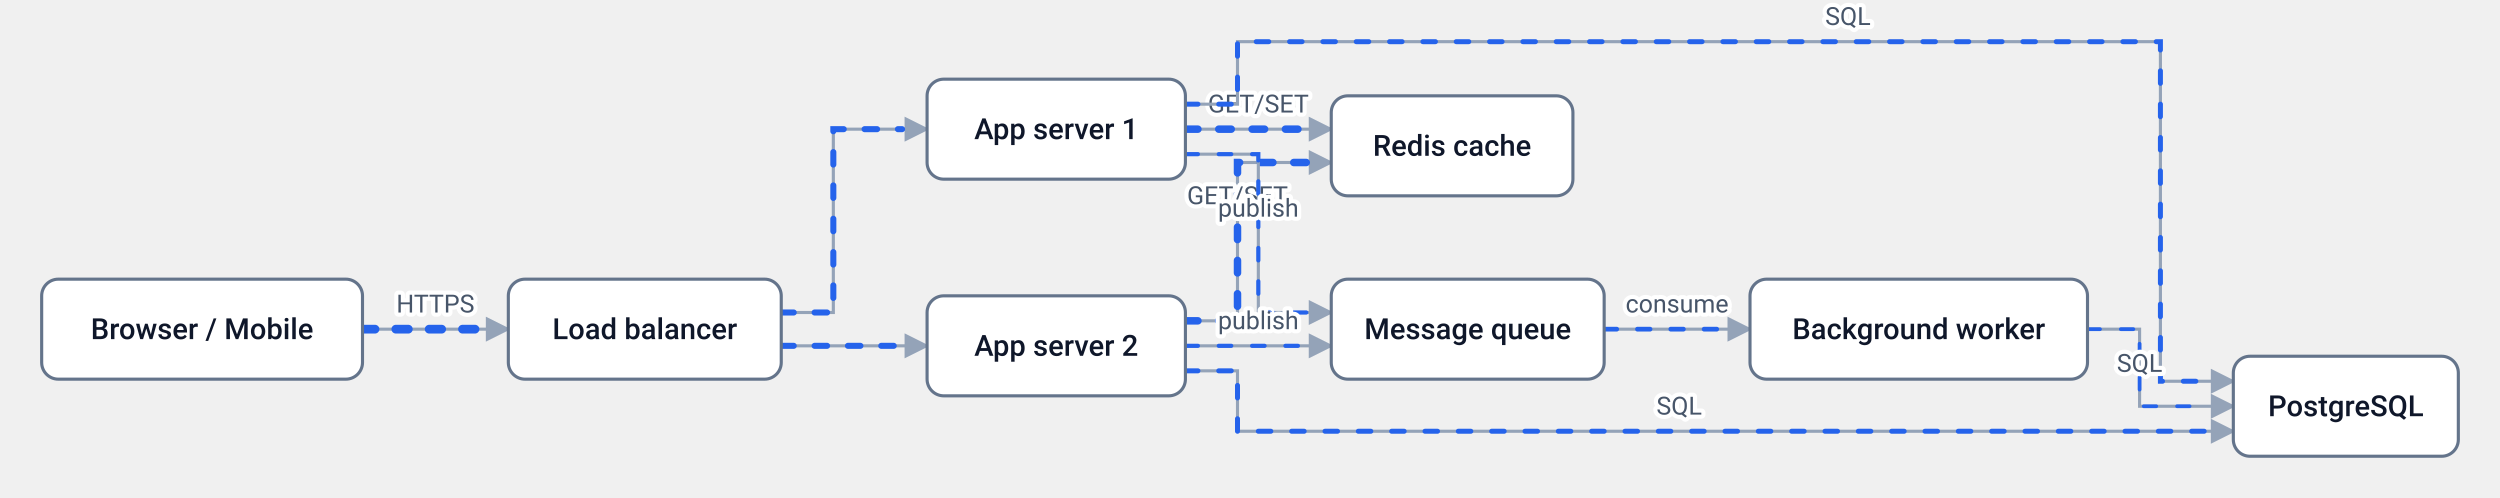
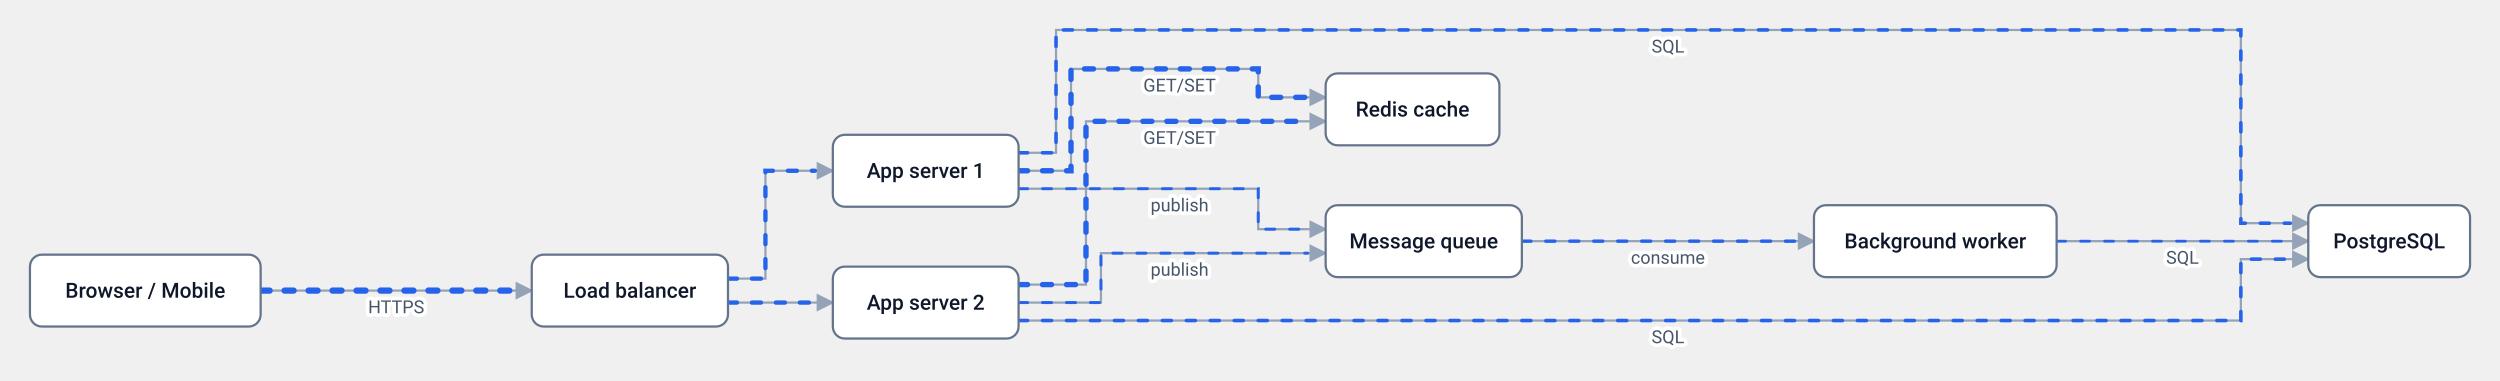
- <svg xmlns="http://www.w3.org/2000/svg" viewBox="0 0 1200 239" width="1200" height="239" data-orrery="1">
+ <svg xmlns="http://www.w3.org/2000/svg" viewBox="0 0 1669 254" width="1669" height="254" data-orrery="1">
  <style>.node-box{fill:#ffffff;stroke:#64748b;stroke-width:1.5}
.node-label{font:500 14px system-ui,-apple-system,"Segoe UI",Roboto,sans-serif;fill:#0f172a;text-anchor:middle;dominant-baseline:central}
.edge{fill:none;stroke:#94a3b8;stroke-width:1.5}
.flow{fill:none;stroke:#2563eb;stroke-linecap:round;stroke-dasharray:6 10;animation:orrery-flow 1s linear infinite}
- .edge-label{font:12px system-ui,-apple-system,"Segoe UI",Roboto,sans-serif;fill:#475569;text-anchor:middle;paint-order:stroke;stroke:#ffffff;stroke-width:4px;stroke-linejoin:round}
+ .edge-label{font:12px system-ui,-apple-system,"Segoe UI",Roboto,sans-serif;fill:#475569;text-anchor:middle;dominant-baseline:central;paint-order:stroke;stroke:#ffffff;stroke-width:5px;stroke-linejoin:round}
@keyframes orrery-flow{to{stroke-dashoffset:-16}}</style>
  <defs>
    <marker id="arrow" viewBox="0 0 10 10" refX="9" refY="5" markerWidth="8" markerHeight="8" orient="auto-start-reverse">
      <path d="M0 0L10 5L0 10z" fill="#94a3b8" />
    </marker>
  </defs>
  <g class="edges">
-     <path class="edge" data-edge="client-&gt;lb" d="M174 158 L244 158" marker-end="url(#arrow)" />
-     <path class="flow" data-flow="client-&gt;lb" d="M174 158 L232 158" style="stroke-width:4.2;animation-duration:0.8s" />
-     <text class="edge-label" x="209" y="150">HTTPS</text>
-     <path class="edge" data-edge="lb-&gt;app1" d="M375 150 L400 150 L400 62 L445 62" marker-end="url(#arrow)" />
-     <path class="flow" data-flow="lb-&gt;app1" d="M375 150 L400 150 L400 62 L433 62" style="stroke-width:2.9;animation-duration:1.9s" />
-     <path class="edge" data-edge="lb-&gt;app2" d="M375 166 L445 166" marker-end="url(#arrow)" />
-     <path class="flow" data-flow="lb-&gt;app2" d="M375 166 L433 166" style="stroke-width:2.9;animation-duration:1.9s" />
-     <path class="edge" data-edge="app1-&gt;cache" d="M569 62 L639 62" marker-end="url(#arrow)" />
-     <path class="flow" data-flow="app1-&gt;cache" d="M569 62 L627 62" style="stroke-width:3.6;animation-duration:1.3s" />
-     <text class="edge-label" x="604" y="54">GET/SET</text>
-     <path class="edge" data-edge="app2-&gt;cache" d="M569 154 L594 154 L594 78 L639 78" marker-end="url(#arrow)" />
-     <path class="flow" data-flow="app2-&gt;cache" d="M569 154 L594 154 L594 78 L627 78" style="stroke-width:3.6;animation-duration:1.3s" />
-     <text class="edge-label" x="594" y="98">GET/SET</text>
-     <path class="edge" data-edge="app1-&gt;db" d="M569 50 L594 50 L594 20 L1037 20 L1037 183 L1072 183" marker-end="url(#arrow)" />
-     <path class="flow" data-flow="app1-&gt;db" d="M569 50 L594 50 L594 20 L1037 20 L1037 183 L1060 183" style="stroke-width:2.4;animation-duration:2.3s" />
-     <text class="edge-label" x="887" y="12">SQL</text>
-     <path class="edge" data-edge="app2-&gt;db" d="M569 178 L594 178 L594 207 L1072 207" marker-end="url(#arrow)" />
-     <path class="flow" data-flow="app2-&gt;db" d="M569 178 L594 178 L594 207 L1060 207" style="stroke-width:2.4;animation-duration:2.3s" />
-     <text class="edge-label" x="806" y="199">SQL</text>
-     <path class="edge" data-edge="app1-&gt;queue" d="M569 74 L604 74 L604 150 L639 150" marker-end="url(#arrow)" />
-     <path class="flow" data-flow="app1-&gt;queue" d="M569 74 L604 74 L604 150 L627 150" style="stroke-width:2;animation-duration:2.6s" />
-     <text class="edge-label" x="604" y="104">publish</text>
-     <path class="edge" data-edge="app2-&gt;queue" d="M569 166 L639 166" marker-end="url(#arrow)" />
-     <path class="flow" data-flow="app2-&gt;queue" d="M569 166 L627 166" style="stroke-width:2;animation-duration:2.6s" />
-     <text class="edge-label" x="604" y="158">publish</text>
-     <path class="edge" data-edge="queue-&gt;worker" d="M770 158 L840 158" marker-end="url(#arrow)" />
-     <path class="flow" data-flow="queue-&gt;worker" d="M770 158 L828 158" style="stroke-width:2.3;animation-duration:2.4s" />
-     <text class="edge-label" x="805" y="150">consume</text>
-     <path class="edge" data-edge="worker-&gt;db" d="M1002 158 L1027 158 L1027 195 L1072 195" marker-end="url(#arrow)" />
-     <path class="flow" data-flow="worker-&gt;db" d="M1002 158 L1027 158 L1027 195 L1060 195" style="stroke-width:1.8;animation-duration:2.8s" />
-     <text class="edge-label" x="1027" y="178.5">SQL</text>
+     <path class="edge" data-edge="client-&gt;lb" d="M174 194 L355 194" marker-end="url(#arrow)" />
+     <path class="flow" data-flow="client-&gt;lb" d="M174 194 L343 194" style="stroke-width:4.2;animation-duration:0.8s" />
+     <text class="edge-label" x="264.5" y="205">HTTPS</text>
+     <path class="edge" data-edge="lb-&gt;app1" d="M486 186 L511 186 L511 114 L556 114" marker-end="url(#arrow)" />
+     <path class="flow" data-flow="lb-&gt;app1" d="M486 186 L511 186 L511 114 L544 114" style="stroke-width:2.9;animation-duration:1.9s" />
+     <path class="edge" data-edge="lb-&gt;app2" d="M486 202 L556 202" marker-end="url(#arrow)" />
+     <path class="flow" data-flow="lb-&gt;app2" d="M486 202 L544 202" style="stroke-width:2.9;animation-duration:1.9s" />
+     <path class="edge" data-edge="app1-&gt;cache" d="M680 114 L715 114 L715 46 L840 46 L840 65 L885 65" marker-end="url(#arrow)" />
+     <path class="flow" data-flow="app1-&gt;cache" d="M680 114 L715 114 L715 46 L840 46 L840 65 L873 65" style="stroke-width:3.6;animation-duration:1.3s" />
+     <text class="edge-label" x="787.5" y="57">GET/SET</text>
+     <path class="edge" data-edge="app2-&gt;cache" d="M680 190 L725 190 L725 81 L885 81" marker-end="url(#arrow)" />
+     <path class="flow" data-flow="app2-&gt;cache" d="M680 190 L725 190 L725 81 L873 81" style="stroke-width:3.6;animation-duration:1.3s" />
+     <text class="edge-label" x="787.5" y="92">GET/SET</text>
+     <path class="edge" data-edge="app1-&gt;db" d="M680 102 L705 102 L705 20 L1496 20 L1496 149 L1541 149" marker-end="url(#arrow)" />
+     <path class="flow" data-flow="app1-&gt;db" d="M680 102 L705 102 L705 20 L1496 20 L1496 149 L1529 149" style="stroke-width:2.4;animation-duration:2.3s" />
+     <text class="edge-label" x="1113.5" y="31">SQL</text>
+     <path class="edge" data-edge="app2-&gt;db" d="M680 214 L1496 214 L1496 173 L1541 173" marker-end="url(#arrow)" />
+     <path class="flow" data-flow="app2-&gt;db" d="M680 214 L1496 214 L1496 173 L1529 173" style="stroke-width:2.4;animation-duration:2.3s" />
+     <text class="edge-label" x="1113.5" y="225">SQL</text>
+     <path class="edge" data-edge="app1-&gt;queue" d="M680 126 L840 126 L840 153 L885 153" marker-end="url(#arrow)" />
+     <path class="flow" data-flow="app1-&gt;queue" d="M680 126 L840 126 L840 153 L873 153" style="stroke-width:2;animation-duration:2.6s" />
+     <text class="edge-label" x="787.5" y="137">publish</text>
+     <path class="edge" data-edge="app2-&gt;queue" d="M680 202 L735 202 L735 169 L885 169" marker-end="url(#arrow)" />
+     <path class="flow" data-flow="app2-&gt;queue" d="M680 202 L735 202 L735 169 L873 169" style="stroke-width:2;animation-duration:2.6s" />
+     <text class="edge-label" x="787.5" y="180">publish</text>
+     <path class="edge" data-edge="queue-&gt;worker" d="M1016 161 L1211 161" marker-end="url(#arrow)" />
+     <path class="flow" data-flow="queue-&gt;worker" d="M1016 161 L1199 161" style="stroke-width:2.3;animation-duration:2.4s" />
+     <text class="edge-label" x="1113.5" y="172">consume</text>
+     <path class="edge" data-edge="worker-&gt;db" d="M1373 161 L1541 161" marker-end="url(#arrow)" />
+     <path class="flow" data-flow="worker-&gt;db" d="M1373 161 L1529 161" style="stroke-width:1.8;animation-duration:2.8s" />
+     <text class="edge-label" x="1457" y="172">SQL</text>
  </g>
  <g class="nodes">
-     <g class="node" data-node="client" transform="translate(20 134)">
+     <g class="node" data-node="client" transform="translate(20 170)">
      <rect class="node-box" width="154" height="48" rx="8" />
      <text class="node-label" x="77" y="24">Browser / Mobile</text>
    </g>
-     <g class="node" data-node="lb" transform="translate(244 134)">
+     <g class="node" data-node="lb" transform="translate(355 170)">
      <rect class="node-box" width="131" height="48" rx="8" />
      <text class="node-label" x="65.5" y="24">Load balancer</text>
    </g>
-     <g class="node" data-node="app1" transform="translate(445 38)">
+     <g class="node" data-node="app1" transform="translate(556 90)">
      <rect class="node-box" width="124" height="48" rx="8" />
      <text class="node-label" x="62" y="24">App server 1</text>
    </g>
-     <g class="node" data-node="app2" transform="translate(445 142)">
+     <g class="node" data-node="app2" transform="translate(556 178)">
      <rect class="node-box" width="124" height="48" rx="8" />
      <text class="node-label" x="62" y="24">App server 2</text>
    </g>
-     <g class="node" data-node="cache" transform="translate(639 46)">
+     <g class="node" data-node="cache" transform="translate(885 49)">
      <rect class="node-box" width="116" height="48" rx="8" />
      <text class="node-label" x="58" y="24">Redis cache</text>
    </g>
-     <g class="node" data-node="db" transform="translate(1072 171)">
+     <g class="node" data-node="db" transform="translate(1541 137)">
      <rect class="node-box" width="108" height="48" rx="8" />
      <text class="node-label" x="54" y="24">PostgreSQL</text>
    </g>
-     <g class="node" data-node="queue" transform="translate(639 134)">
+     <g class="node" data-node="queue" transform="translate(885 137)">
      <rect class="node-box" width="131" height="48" rx="8" />
      <text class="node-label" x="65.5" y="24">Message queue</text>
    </g>
-     <g class="node" data-node="worker" transform="translate(840 134)">
+     <g class="node" data-node="worker" transform="translate(1211 137)">
      <rect class="node-box" width="162" height="48" rx="8" />
      <text class="node-label" x="81" y="24">Background worker</text>
    </g>
  </g>
</svg>
